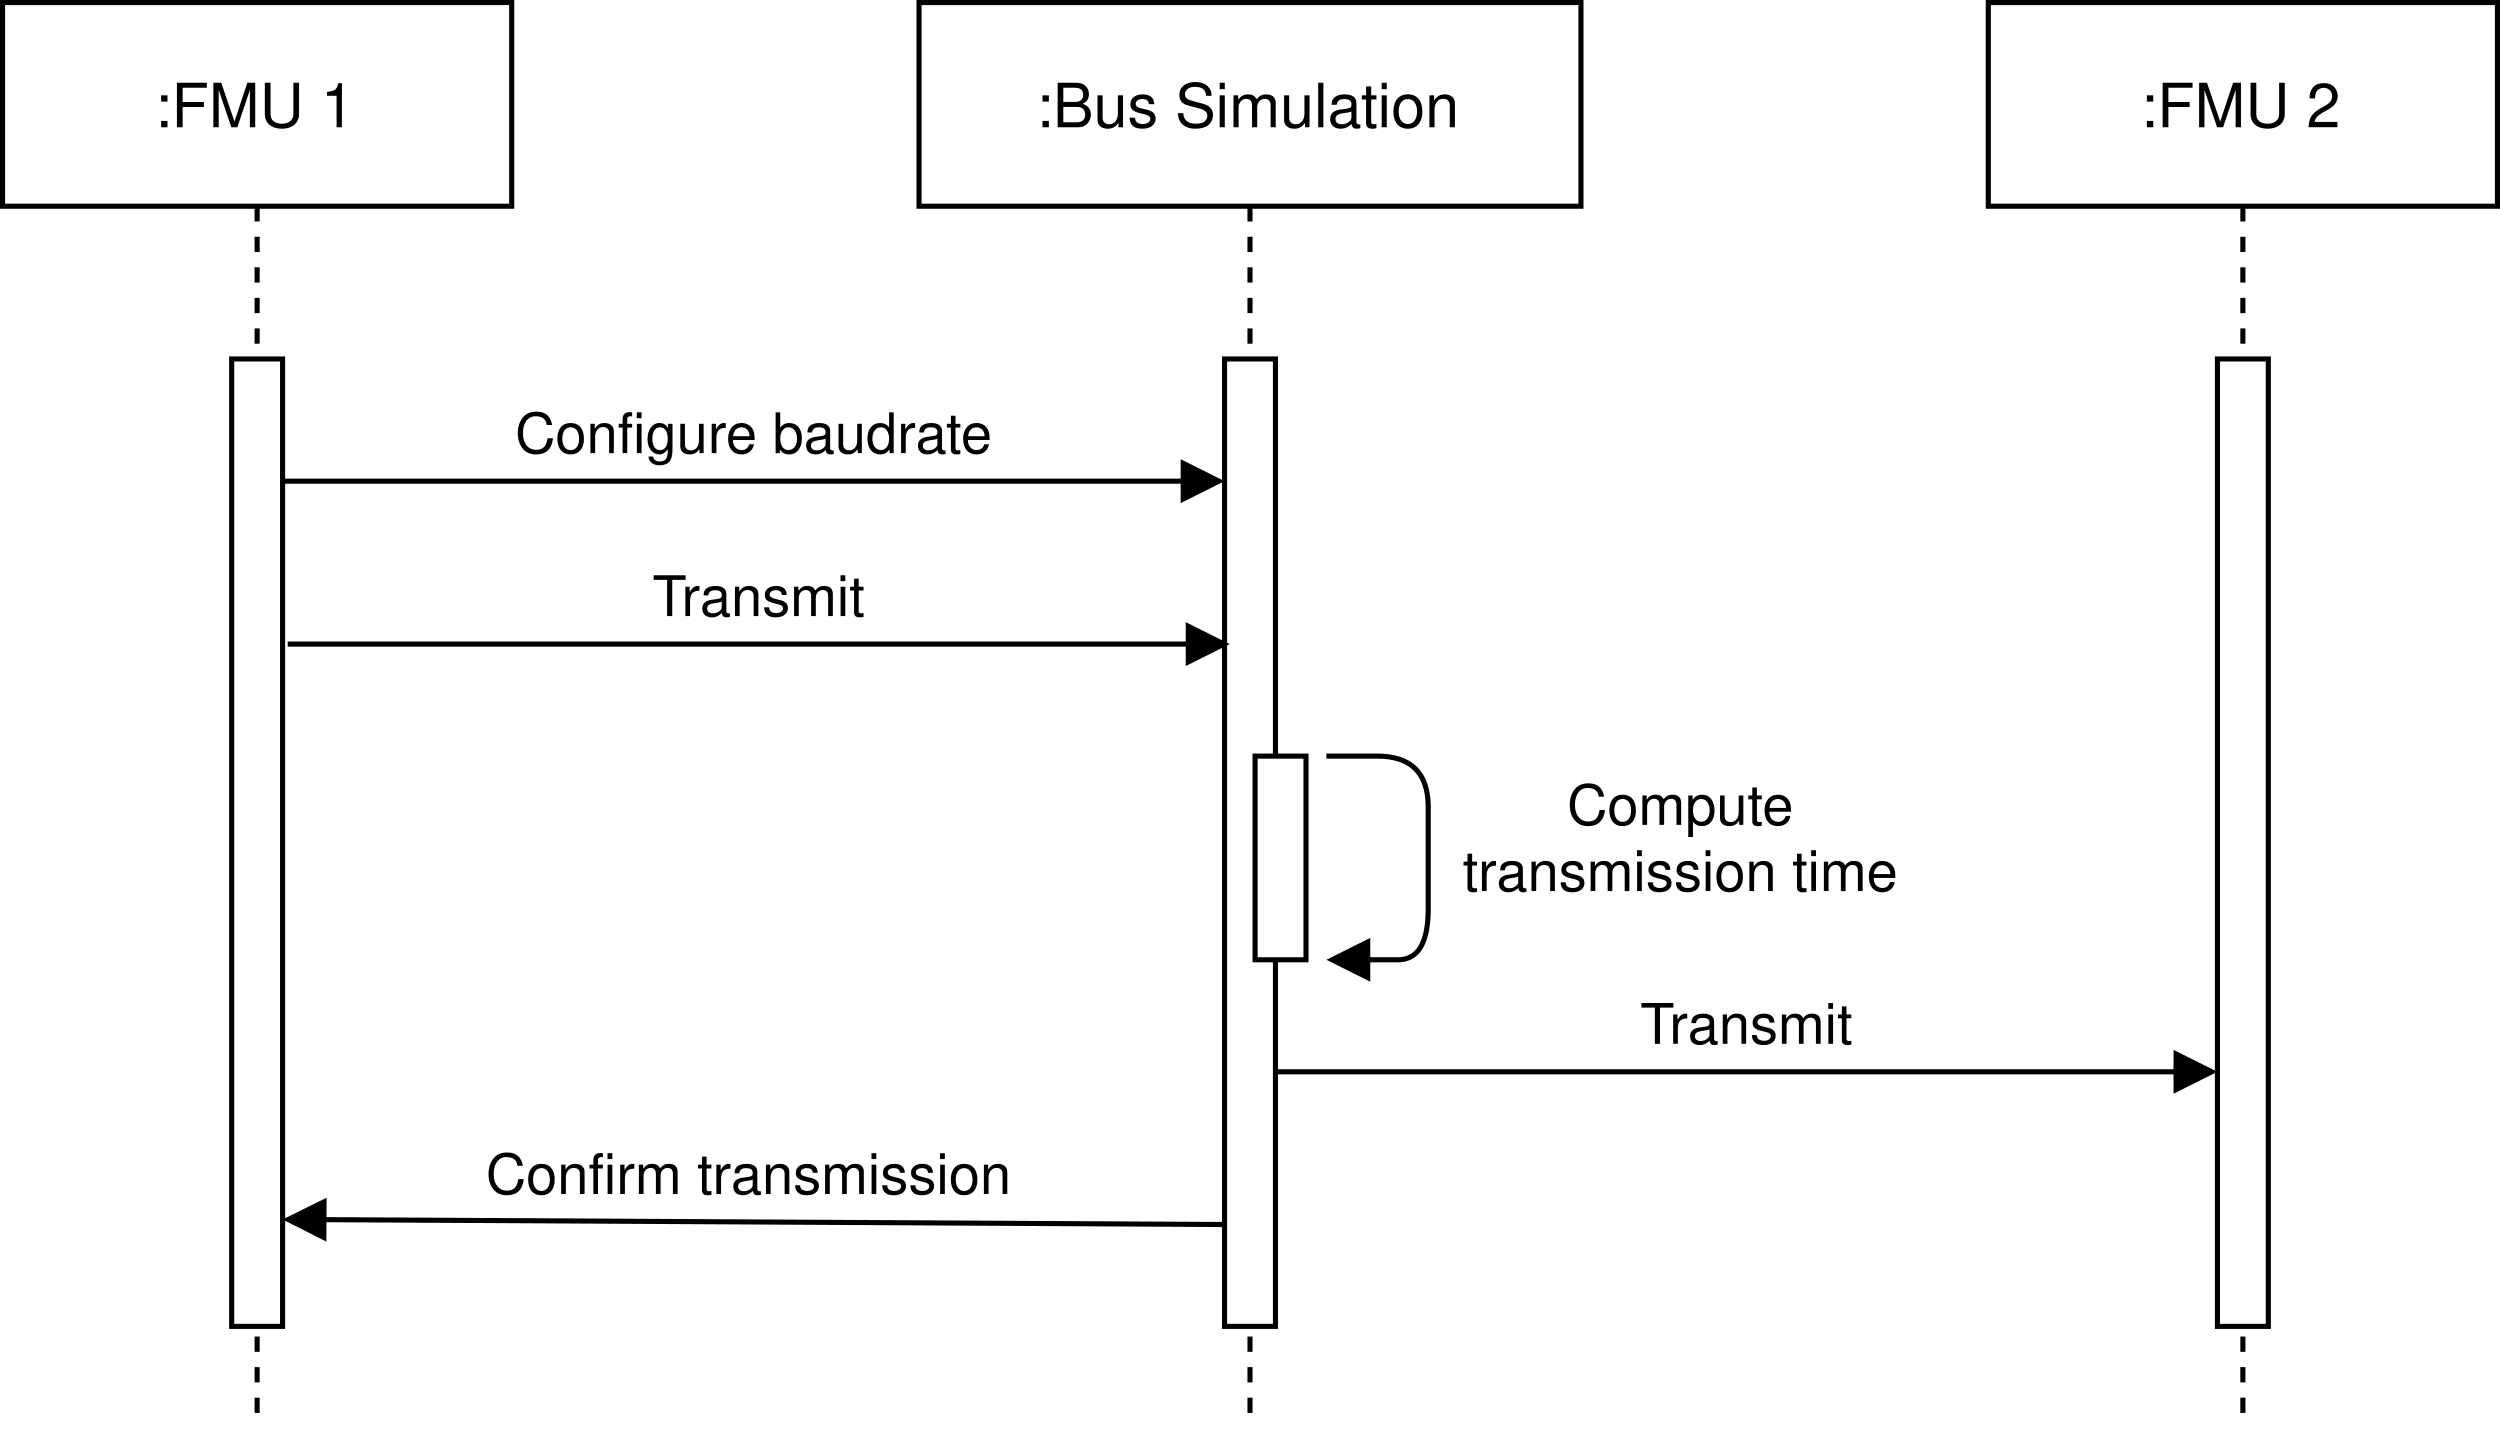
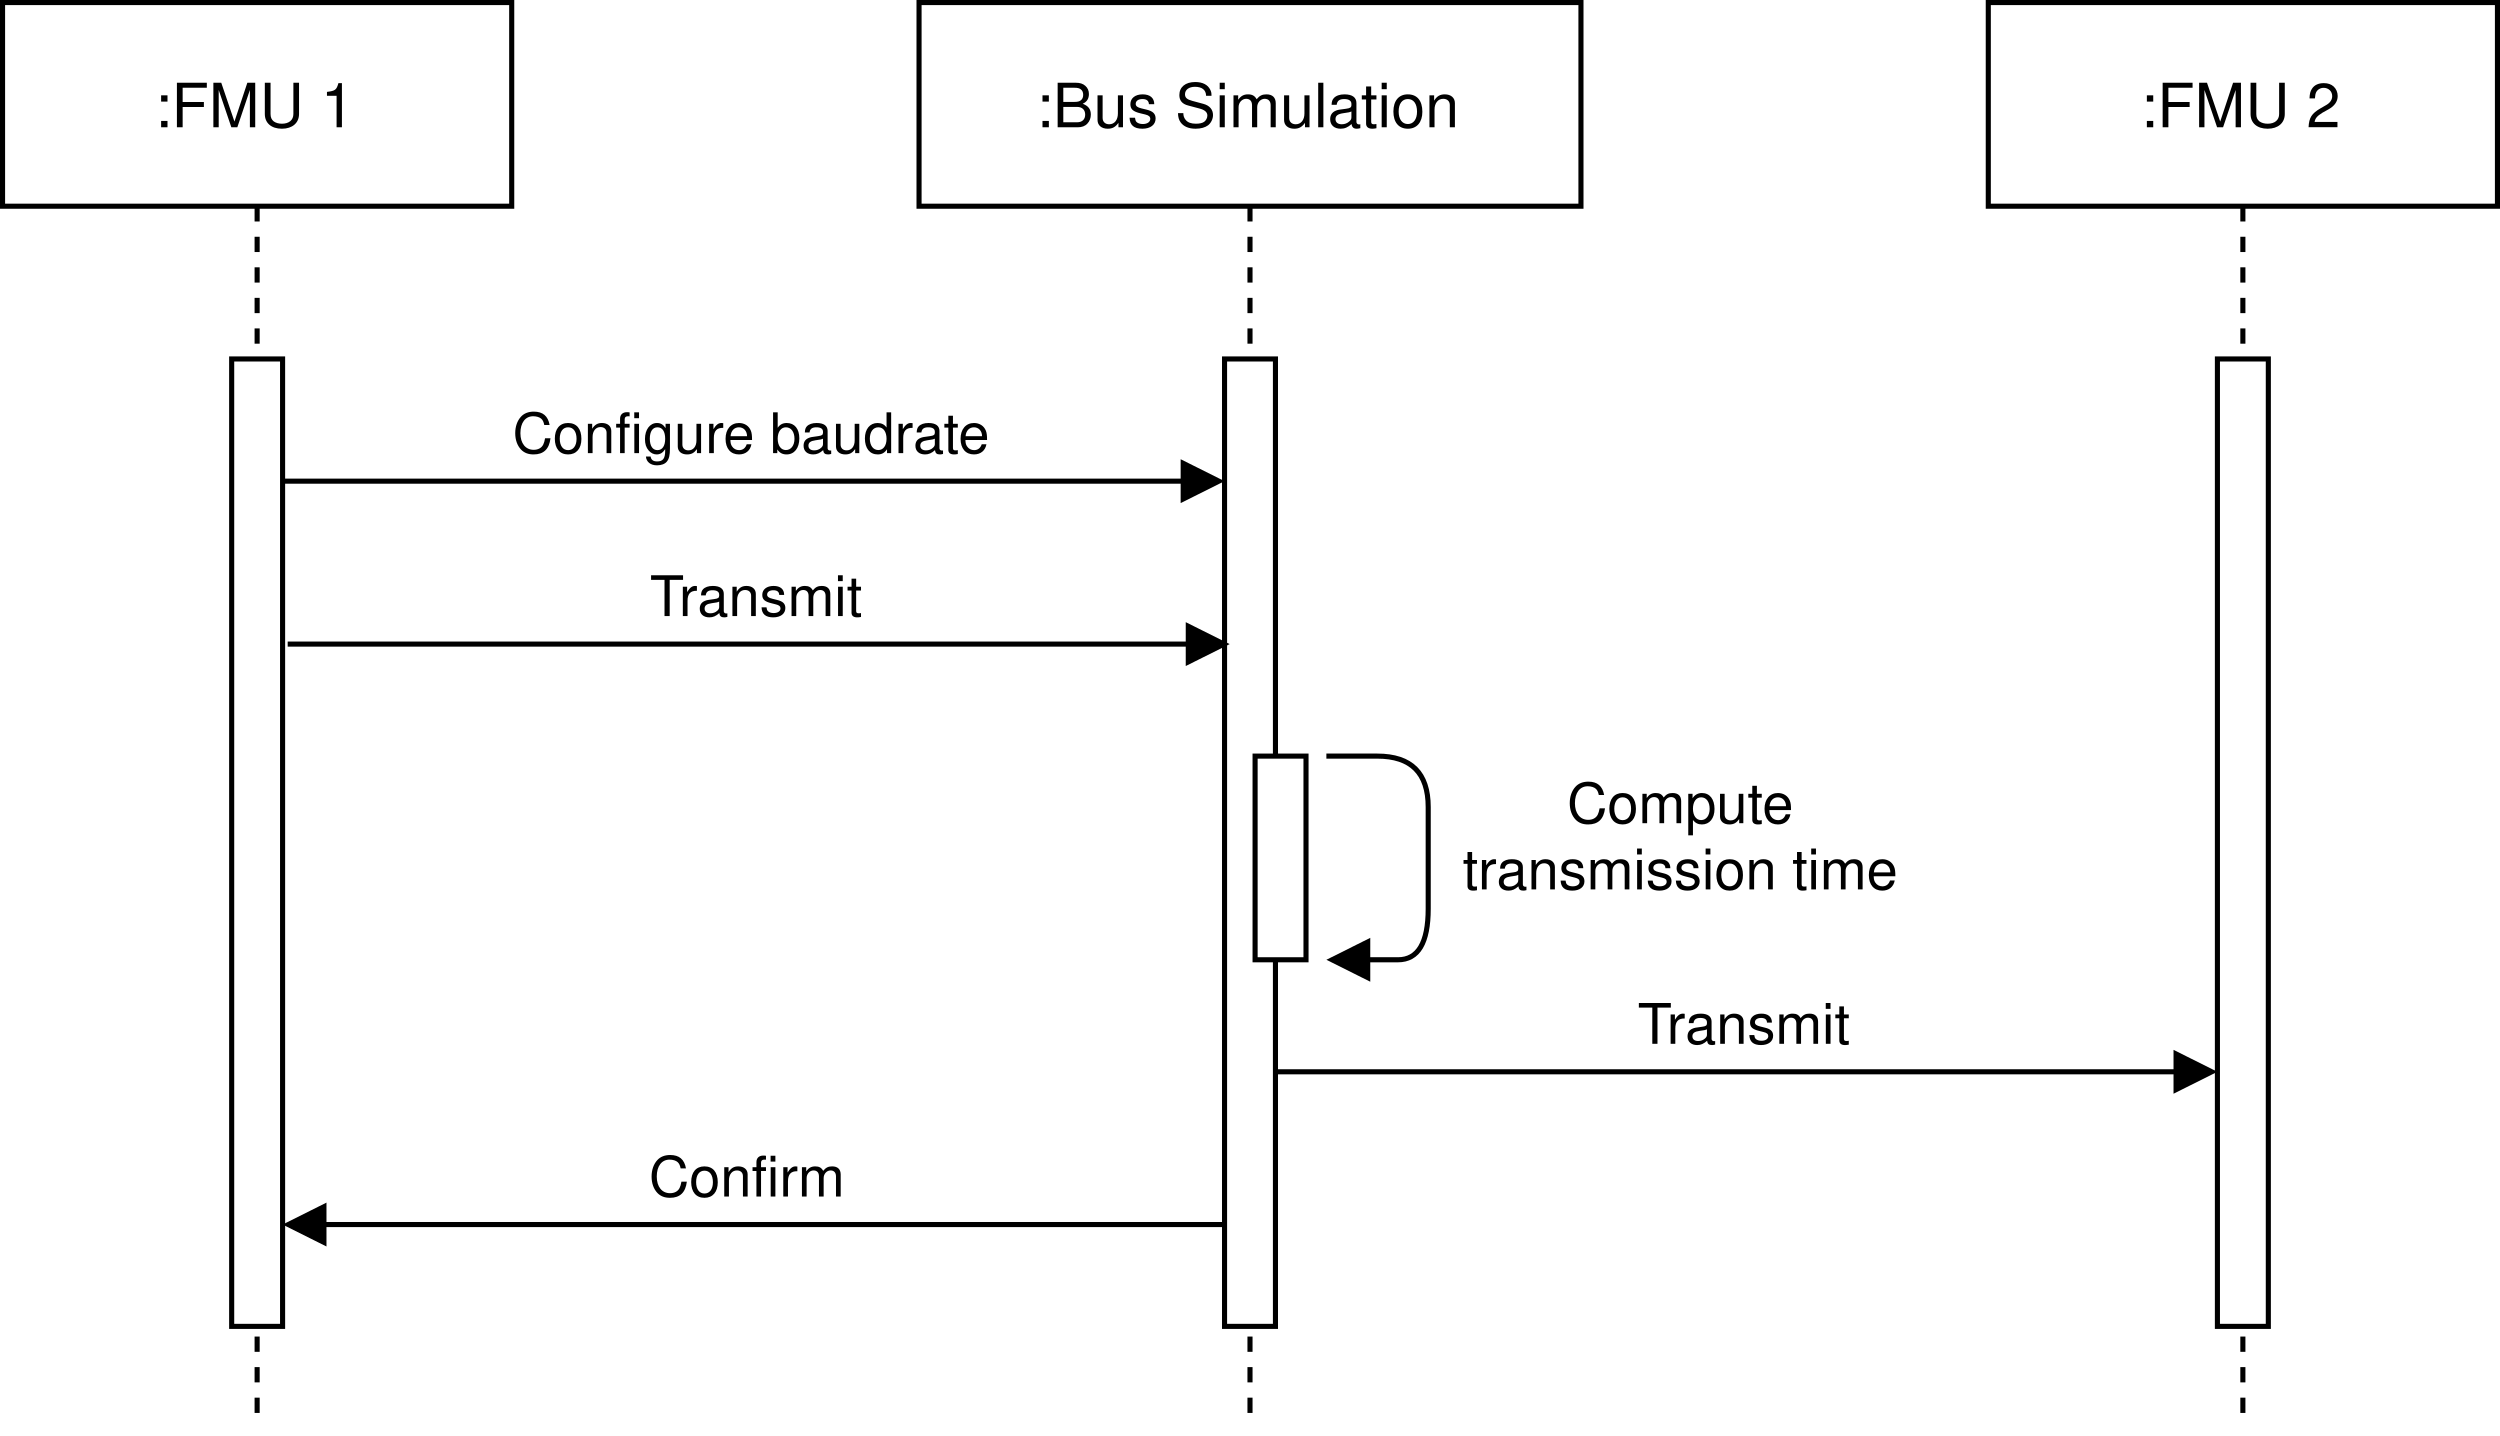
- <svg xmlns="http://www.w3.org/2000/svg" version="1.1" width="491px" height="281px" viewBox="-0.5 -0.5 491 281">
+ <svg xmlns="http://www.w3.org/2000/svg" version="1.1" width="491px" height="282px" viewBox="-0.5 -0.5 491 282">
  <defs />
  <g>
    <rect x="0" y="0" width="100" height="40" fill="rgb(255, 255, 255)" stroke="rgb(0, 0, 0)" pointer-events="all" />
    <path d="M 50 40 L 50 280" fill="none" stroke="rgb(0, 0, 0)" stroke-miterlimit="10" stroke-dasharray="3 3" pointer-events="all" />
    <g fill="rgb(0, 0, 0)" font-family="Helvetica" text-anchor="middle" font-size="12px">
      <text x="49.5" y="24.5">:FMU 1</text>
    </g>
    <rect x="45" y="70" width="10" height="190" fill="rgb(255, 255, 255)" stroke="rgb(0, 0, 0)" pointer-events="all" />
    <rect x="180" y="0" width="130" height="40" fill="rgb(255, 255, 255)" stroke="rgb(0, 0, 0)" pointer-events="all" />
    <path d="M 245 40 L 245 280" fill="none" stroke="rgb(0, 0, 0)" stroke-miterlimit="10" stroke-dasharray="3 3" pointer-events="all" />
    <g fill="rgb(0, 0, 0)" font-family="Helvetica" text-anchor="middle" font-size="12px">
      <text x="244.5" y="24.5">:Bus Simulation</text>
    </g>
    <rect x="240" y="70" width="10" height="190" fill="rgb(255, 255, 255)" stroke="rgb(0, 0, 0)" pointer-events="all" />
    <rect x="246" y="148" width="10" height="40" fill="rgb(255, 255, 255)" stroke="rgb(0, 0, 0)" pointer-events="all" />
    <path d="M 250 210 L 426.88 210" fill="none" stroke="rgb(0, 0, 0)" stroke-miterlimit="10" pointer-events="stroke" />
    <path d="M 433.88 210 L 426.88 213.5 L 426.88 206.5 Z" fill="rgb(0, 0, 0)" stroke="rgb(0, 0, 0)" stroke-miterlimit="10" pointer-events="all" />
    <g fill="rgb(0, 0, 0)" font-family="Helvetica" text-anchor="middle" font-size="11px">
-       <rect fill="rgb(255, 255, 255)" stroke="none" x="322" y="195" width="44" height="14" stroke-width="0" />
-       <text x="342.5" y="204.5">Transmit</text>
+       <rect fill="rgb(255, 255, 255)" stroke="none" x="322" y="195" width="43" height="14" stroke-width="0" />
+       <text x="342" y="204.5">Transmit</text>
    </g>
    <path d="M 55 94 L 231.88 94" fill="none" stroke="rgb(0, 0, 0)" stroke-miterlimit="10" pointer-events="stroke" />
    <path d="M 238.88 94 L 231.88 97.5 L 231.88 90.5 Z" fill="rgb(0, 0, 0)" stroke="rgb(0, 0, 0)" stroke-miterlimit="10" pointer-events="all" />
    <g fill="rgb(0, 0, 0)" font-family="Helvetica" text-anchor="middle" font-size="11px">
-       <rect fill="rgb(255, 255, 255)" stroke="none" x="101" y="79" width="96" height="14" stroke-width="0" />
-       <text x="147.5" y="88.5">Configure baudrate</text>
+       <rect fill="rgb(255, 255, 255)" stroke="none" x="101" y="79" width="95" height="14" stroke-width="0" />
+       <text x="147" y="88.5">Configure baudrate</text>
    </g>
    <rect x="390" y="0" width="100" height="40" fill="rgb(255, 255, 255)" stroke="rgb(0, 0, 0)" pointer-events="all" />
    <path d="M 440 40 L 440 280" fill="none" stroke="rgb(0, 0, 0)" stroke-miterlimit="10" stroke-dasharray="3 3" pointer-events="all" />
    <g fill="rgb(0, 0, 0)" font-family="Helvetica" text-anchor="middle" font-size="12px">
      <text x="439.5" y="24.5">:FMU 2</text>
    </g>
    <rect x="435" y="70" width="10" height="190" fill="rgb(255, 255, 255)" stroke="rgb(0, 0, 0)" pointer-events="all" />
    <path d="M 260 148 L 270 148 Q 280 148 280 158 L 280 178 Q 280 188 274.06 188 L 268.12 188" fill="none" stroke="rgb(0, 0, 0)" stroke-miterlimit="10" pointer-events="stroke" />
    <path d="M 261.12 188 L 268.12 184.5 L 268.12 191.5 Z" fill="rgb(0, 0, 0)" stroke="rgb(0, 0, 0)" stroke-miterlimit="10" pointer-events="all" />
    <g fill="rgb(0, 0, 0)" font-family="Helvetica" text-anchor="middle" font-size="11px">
-       <rect fill="rgb(255, 255, 255)" stroke="none" x="287" y="152" width="88" height="27" stroke-width="0" />
-       <text x="329.5" y="161.5">Compute</text>
-       <text x="329.5" y="174.5">transmission time</text>
+       <rect fill="rgb(255, 255, 255)" stroke="none" x="288" y="151" width="85" height="27" stroke-width="0" />
+       <text x="329.5" y="161.17">Compute</text>
+       <text x="329.5" y="174.17">transmission time</text>
    </g>
    <path d="M 56 126 L 232.88 126" fill="none" stroke="rgb(0, 0, 0)" stroke-miterlimit="10" pointer-events="stroke" />
    <path d="M 239.88 126 L 232.88 129.5 L 232.88 122.5 Z" fill="rgb(0, 0, 0)" stroke="rgb(0, 0, 0)" stroke-miterlimit="10" pointer-events="all" />
    <g fill="rgb(0, 0, 0)" font-family="Helvetica" text-anchor="middle" font-size="11px">
-       <rect fill="rgb(255, 255, 255)" stroke="none" x="128" y="111" width="44" height="14" stroke-width="0" />
-       <text x="148.5" y="120.5">Transmit</text>
+       <rect fill="rgb(255, 255, 255)" stroke="none" x="128" y="111" width="43" height="14" stroke-width="0" />
+       <text x="148" y="120.5">Transmit</text>
    </g>
-     <path d="M 240 240 L 63.12 239.04" fill="none" stroke="rgb(0, 0, 0)" stroke-miterlimit="10" pointer-events="stroke" />
-     <path d="M 56.12 239.01 L 63.14 235.54 L 63.1 242.54 Z" fill="rgb(0, 0, 0)" stroke="rgb(0, 0, 0)" stroke-miterlimit="10" pointer-events="all" />
+     <path d="M 240 240 L 63.12 240" fill="none" stroke="rgb(0, 0, 0)" stroke-miterlimit="10" pointer-events="stroke" />
+     <path d="M 56.12 240 L 63.12 236.5 L 63.12 243.5 Z" fill="rgb(0, 0, 0)" stroke="rgb(0, 0, 0)" stroke-miterlimit="10" pointer-events="all" />
    <g fill="rgb(0, 0, 0)" font-family="Helvetica" text-anchor="middle" font-size="11px">
-       <rect fill="rgb(255, 255, 255)" stroke="none" x="95" y="224" width="105" height="14" stroke-width="0" />
-       <text x="146.5" y="234">Confirm transmission</text>
+       <rect fill="rgb(255, 255, 255)" stroke="none" x="128" y="225" width="39" height="14" stroke-width="0" />
+       <text x="146.17" y="234.5">Confirm</text>
    </g>
  </g>
</svg>
